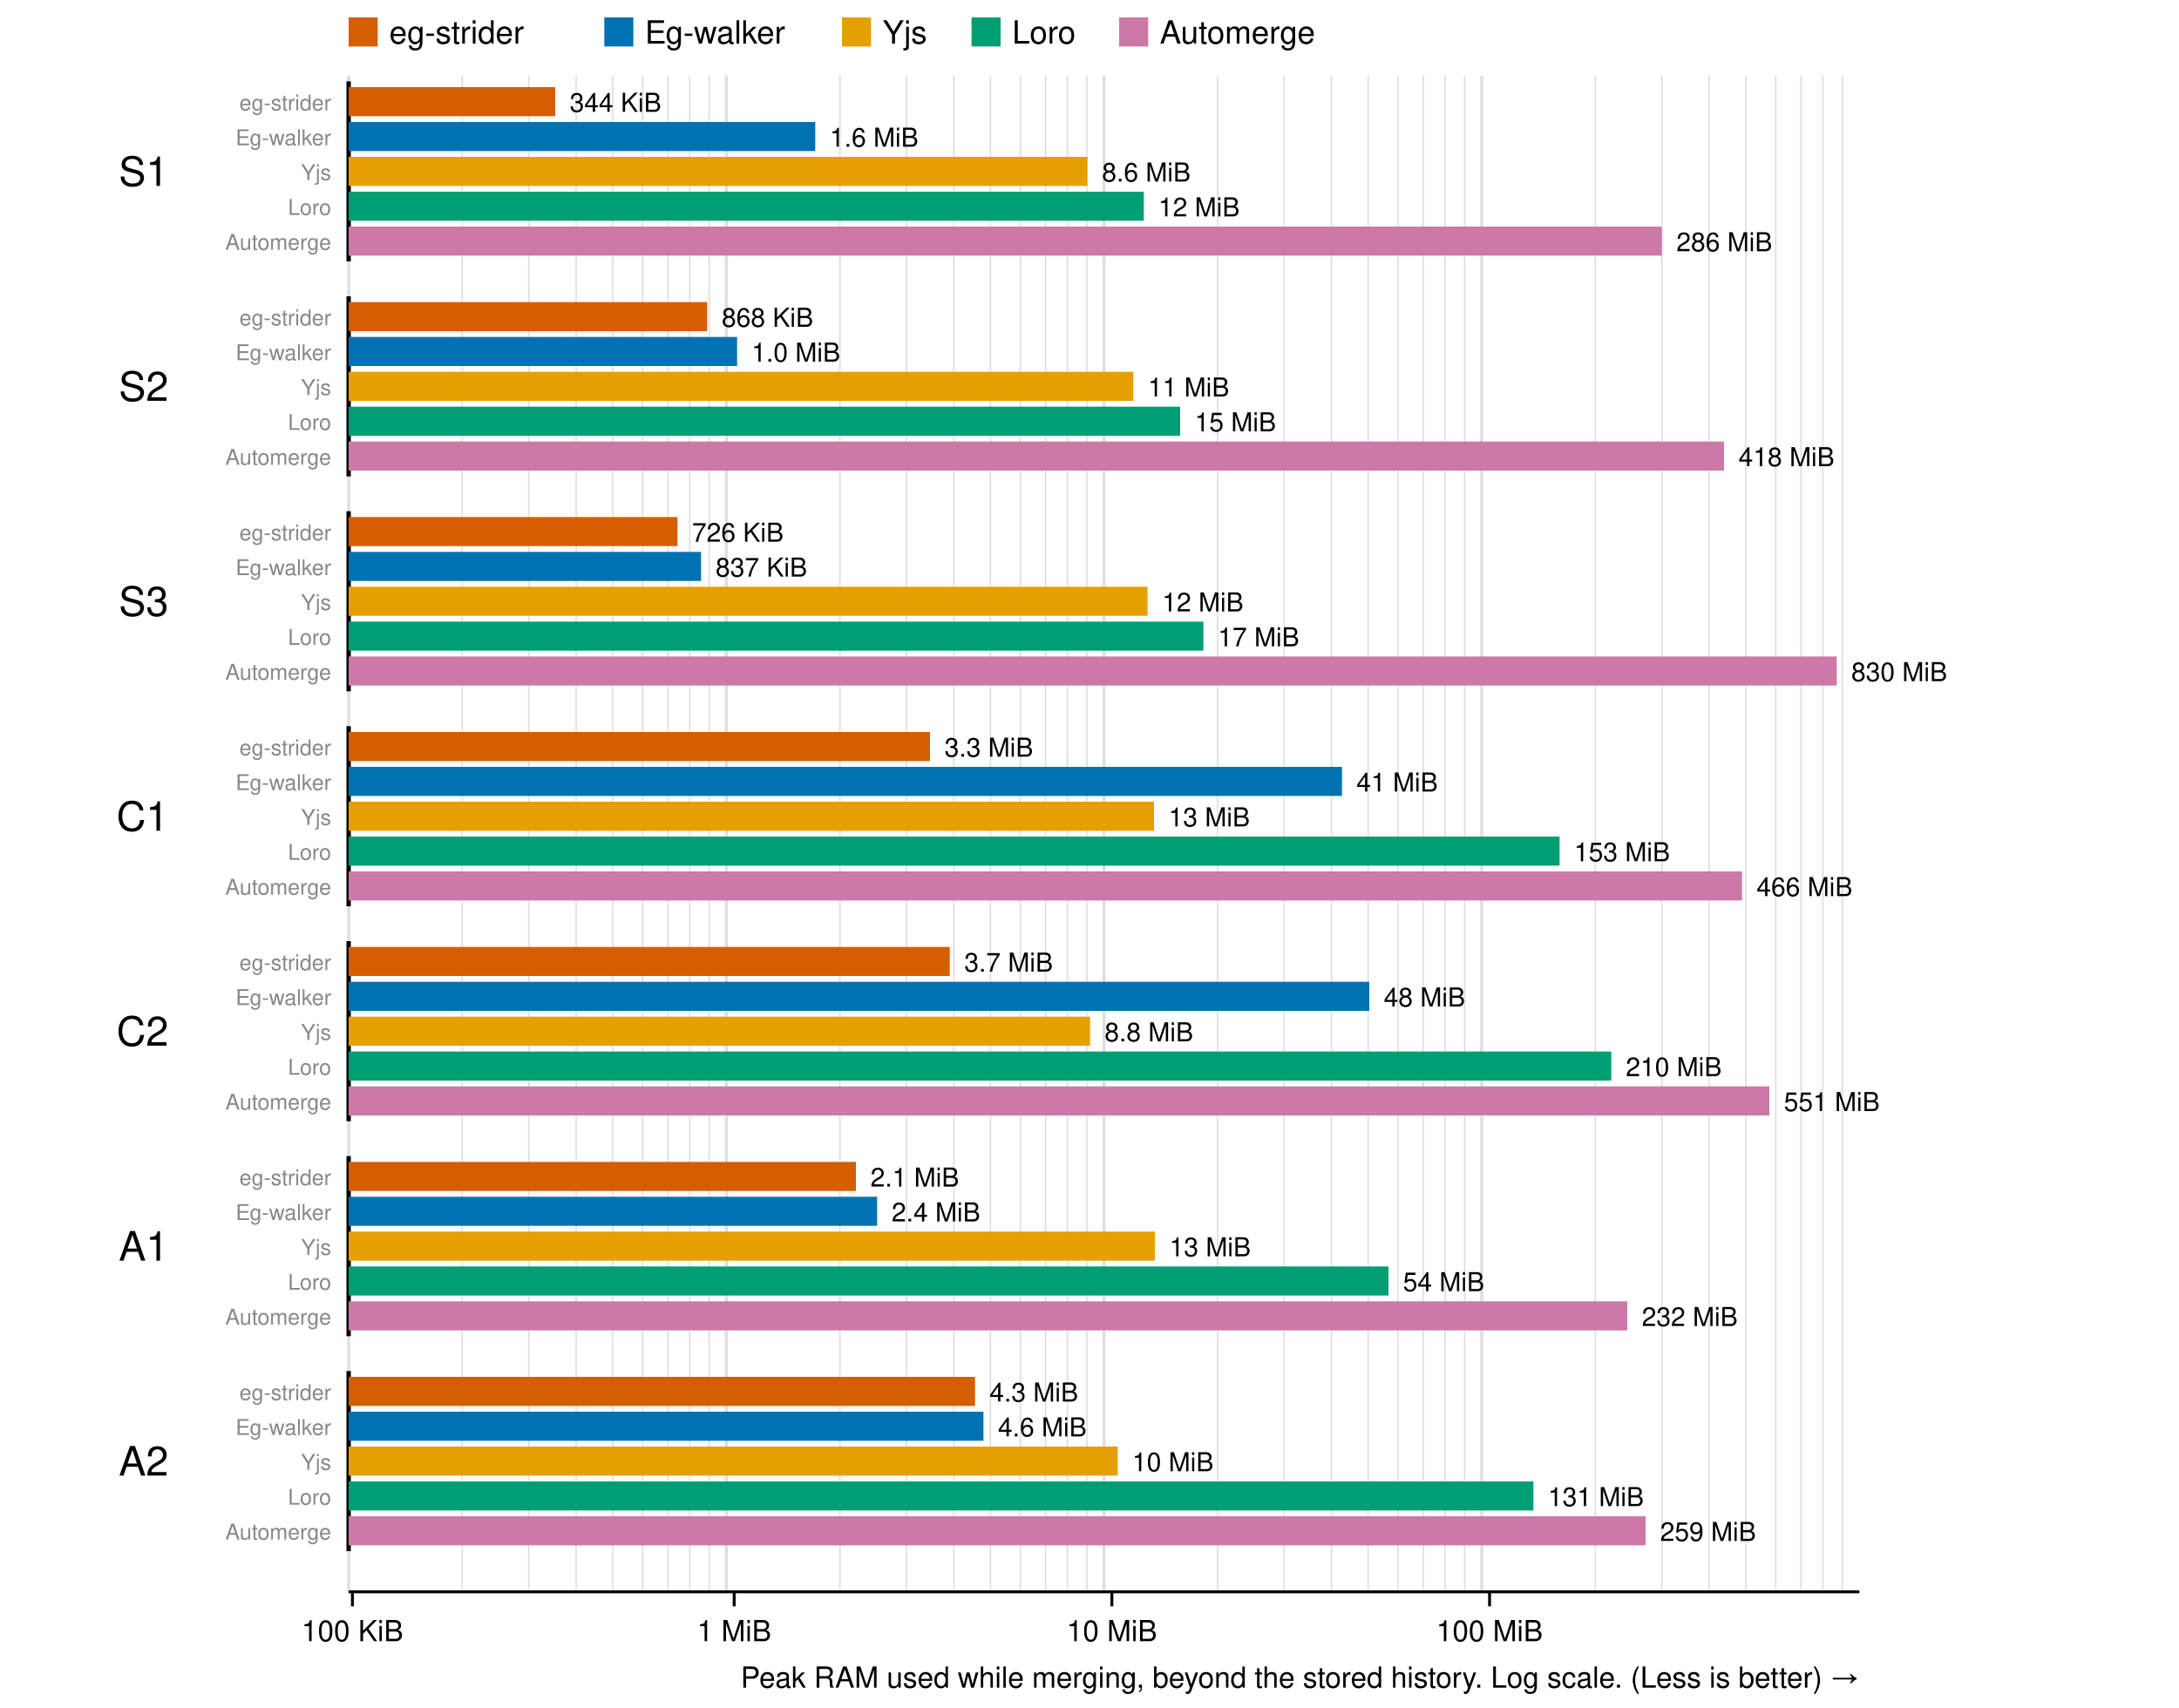
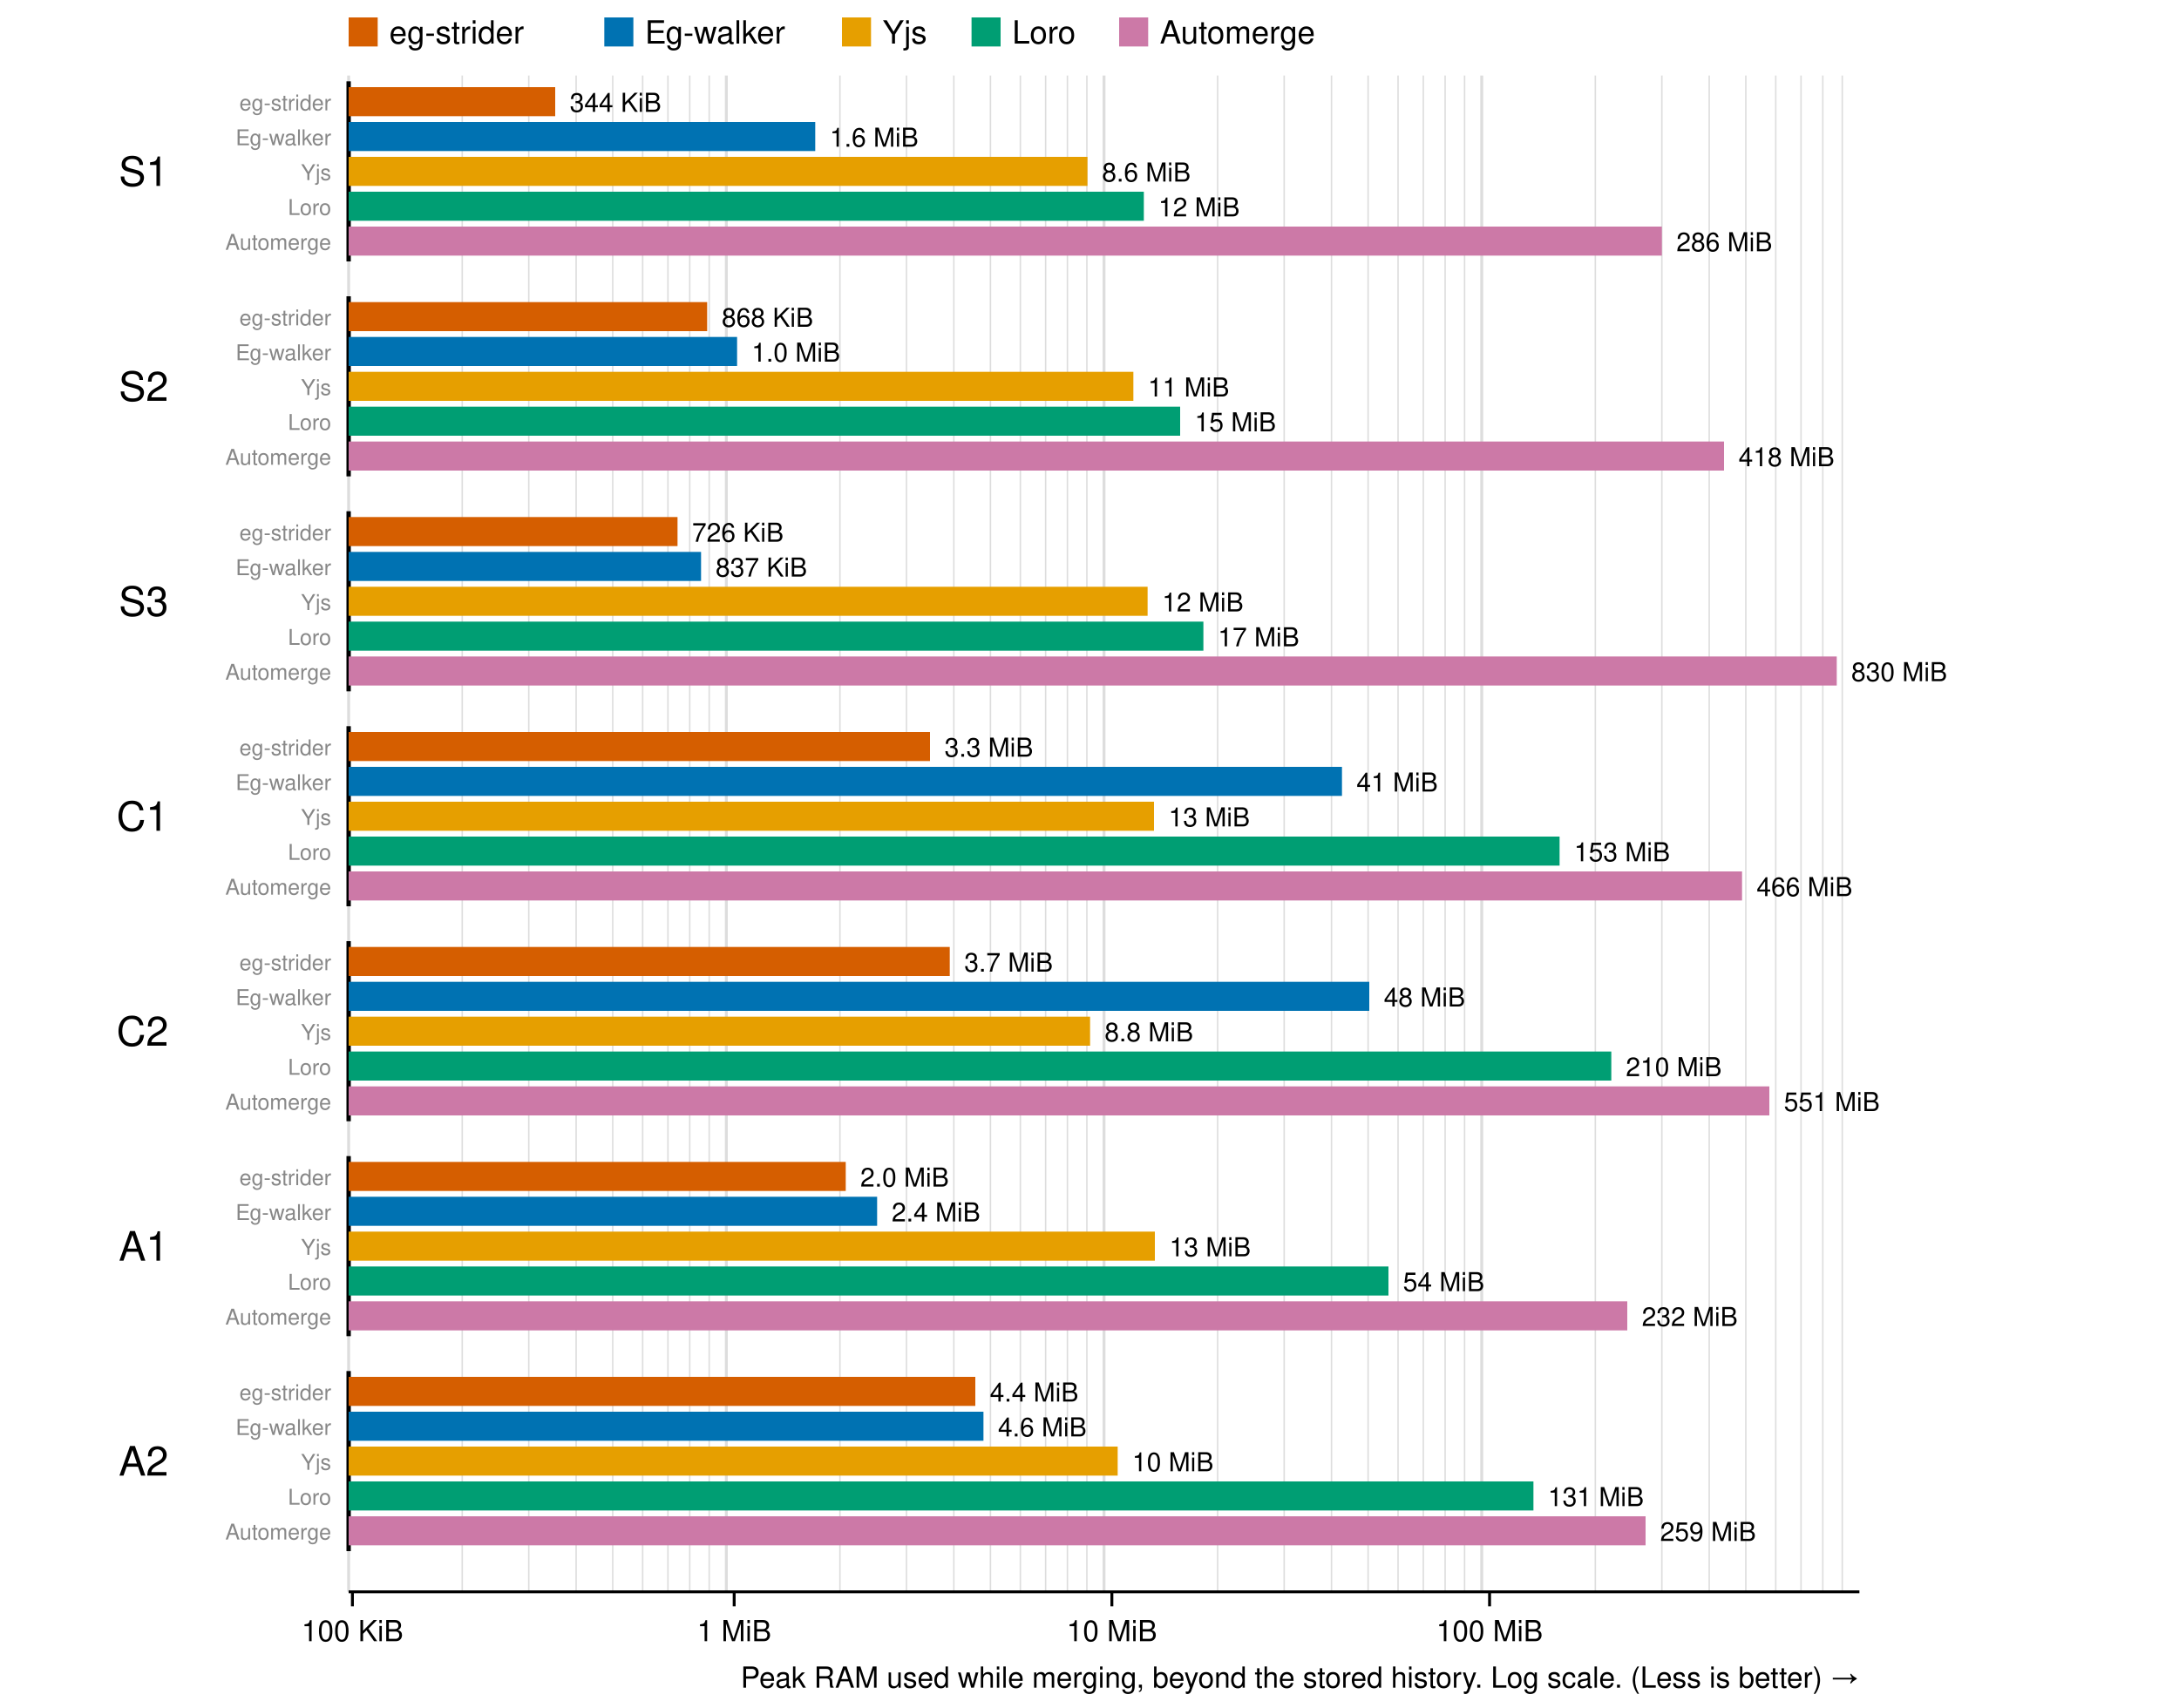
<svg xmlns="http://www.w3.org/2000/svg" viewBox="0 0 750 588" font-family="Helvetica, Arial, sans-serif">
  <rect width="750" height="588" fill="white" />
  <rect x="120" y="6" width="10" height="10" fill="#d55e00" />
  <text x="134" y="15" font-size="11">eg-strider</text>
  <rect x="208.0" y="6" width="10" height="10" fill="#0072b2" />
  <text x="222.0" y="15" font-size="11">Eg-walker</text>
  <rect x="289.8" y="6" width="10" height="10" fill="#e69f00" />
  <text x="303.8" y="15" font-size="11">Yjs</text>
  <rect x="334.4" y="6" width="10" height="10" fill="#009e73" />
  <text x="348.4" y="15" font-size="11">Loro</text>
  <rect x="385.2" y="6" width="10" height="10" fill="#cc79a7" />
  <text x="399.2" y="15" font-size="11">Automerge</text>
  <line x1="120.0" y1="26" x2="120.0" y2="548" stroke="#ddd" stroke-width="1" />
  <line x1="159.1" y1="26" x2="159.1" y2="548" stroke="#ddd" stroke-width="0.5" />
  <line x1="182.0" y1="26" x2="182.0" y2="548" stroke="#ddd" stroke-width="0.5" />
  <line x1="198.3" y1="26" x2="198.3" y2="548" stroke="#ddd" stroke-width="0.5" />
  <line x1="210.9" y1="26" x2="210.9" y2="548" stroke="#ddd" stroke-width="0.5" />
  <line x1="221.2" y1="26" x2="221.2" y2="548" stroke="#ddd" stroke-width="0.5" />
  <line x1="229.9" y1="26" x2="229.9" y2="548" stroke="#ddd" stroke-width="0.5" />
  <line x1="237.4" y1="26" x2="237.4" y2="548" stroke="#ddd" stroke-width="0.5" />
  <line x1="244.1" y1="26" x2="244.1" y2="548" stroke="#ddd" stroke-width="0.5" />
  <line x1="250.0" y1="26" x2="250.0" y2="548" stroke="#ddd" stroke-width="1" />
  <line x1="289.1" y1="26" x2="289.1" y2="548" stroke="#ddd" stroke-width="0.5" />
  <line x1="312.0" y1="26" x2="312.0" y2="548" stroke="#ddd" stroke-width="0.5" />
  <line x1="328.3" y1="26" x2="328.3" y2="548" stroke="#ddd" stroke-width="0.5" />
  <line x1="340.9" y1="26" x2="340.9" y2="548" stroke="#ddd" stroke-width="0.5" />
  <line x1="351.2" y1="26" x2="351.2" y2="548" stroke="#ddd" stroke-width="0.5" />
  <line x1="359.9" y1="26" x2="359.9" y2="548" stroke="#ddd" stroke-width="0.5" />
  <line x1="367.4" y1="26" x2="367.4" y2="548" stroke="#ddd" stroke-width="0.5" />
  <line x1="374.1" y1="26" x2="374.1" y2="548" stroke="#ddd" stroke-width="0.5" />
  <line x1="380.0" y1="26" x2="380.0" y2="548" stroke="#ddd" stroke-width="1" />
  <line x1="419.1" y1="26" x2="419.1" y2="548" stroke="#ddd" stroke-width="0.5" />
  <line x1="442.0" y1="26" x2="442.0" y2="548" stroke="#ddd" stroke-width="0.5" />
  <line x1="458.3" y1="26" x2="458.3" y2="548" stroke="#ddd" stroke-width="0.5" />
  <line x1="470.9" y1="26" x2="470.9" y2="548" stroke="#ddd" stroke-width="0.5" />
  <line x1="481.2" y1="26" x2="481.2" y2="548" stroke="#ddd" stroke-width="0.5" />
  <line x1="489.9" y1="26" x2="489.9" y2="548" stroke="#ddd" stroke-width="0.5" />
  <line x1="497.4" y1="26" x2="497.4" y2="548" stroke="#ddd" stroke-width="0.5" />
  <line x1="504.1" y1="26" x2="504.1" y2="548" stroke="#ddd" stroke-width="0.5" />
  <line x1="510.0" y1="26" x2="510.0" y2="548" stroke="#ddd" stroke-width="1" />
  <line x1="549.1" y1="26" x2="549.1" y2="548" stroke="#ddd" stroke-width="0.5" />
  <line x1="572.0" y1="26" x2="572.0" y2="548" stroke="#ddd" stroke-width="0.5" />
  <line x1="588.3" y1="26" x2="588.3" y2="548" stroke="#ddd" stroke-width="0.5" />
  <line x1="600.9" y1="26" x2="600.9" y2="548" stroke="#ddd" stroke-width="0.5" />
  <line x1="611.2" y1="26" x2="611.2" y2="548" stroke="#ddd" stroke-width="0.5" />
  <line x1="619.9" y1="26" x2="619.9" y2="548" stroke="#ddd" stroke-width="0.5" />
  <line x1="627.4" y1="26" x2="627.4" y2="548" stroke="#ddd" stroke-width="0.5" />
  <line x1="634.1" y1="26" x2="634.1" y2="548" stroke="#ddd" stroke-width="0.5" />
  <line x1="121.3" y1="548" x2="121.3" y2="553" stroke="black" />
  <text x="121.3" y="565" font-size="10" text-anchor="middle">100 KiB</text>
  <line x1="252.7" y1="548" x2="252.7" y2="553" stroke="black" />
  <text x="252.7" y="565" font-size="10" text-anchor="middle">1 MiB</text>
  <line x1="382.7" y1="548" x2="382.7" y2="553" stroke="black" />
  <text x="382.7" y="565" font-size="10" text-anchor="middle">10 MiB</text>
  <line x1="512.7" y1="548" x2="512.7" y2="553" stroke="black" />
  <text x="512.7" y="565" font-size="10" text-anchor="middle">100 MiB</text>
  <line x1="120" y1="548" x2="640" y2="548" stroke="black" />
  <text x="640" y="581" font-size="10" text-anchor="end">Peak RAM used while merging, beyond the stored history. Log scale. (Less is better) →</text>
  <text x="58" y="64.0" font-size="14" text-anchor="end">S1</text>
  <line x1="120" y1="28" x2="120" y2="90" stroke="black" stroke-width="1.5" />
  <text x="114" y="38" font-size="7.5" fill="#888" text-anchor="end">eg-strider</text>
  <rect x="120" y="30" width="71.1" height="10" fill="#d55e00" />
  <text x="196.1" y="38.5" font-size="9">344 KiB</text>
  <text x="114" y="50" font-size="7.5" fill="#888" text-anchor="end">Eg-walker</text>
  <rect x="120" y="42" width="160.6" height="10" fill="#0072b2" />
  <text x="285.6" y="50.5" font-size="9">1.6 MiB</text>
  <text x="114" y="62" font-size="7.5" fill="#888" text-anchor="end">Yjs</text>
  <rect x="120" y="54" width="254.3" height="10" fill="#e69f00" />
  <text x="379.3" y="62.5" font-size="9">8.6 MiB</text>
  <text x="114" y="74" font-size="7.5" fill="#888" text-anchor="end">Loro</text>
  <rect x="120" y="66" width="273.7" height="10" fill="#009e73" />
  <text x="398.7" y="74.5" font-size="9">12 MiB</text>
  <text x="114" y="86" font-size="7.5" fill="#888" text-anchor="end">Automerge</text>
  <rect x="120" y="78" width="452.0" height="10" fill="#cc79a7" />
  <text x="577.0" y="86.5" font-size="9">286 MiB</text>
  <text x="58" y="138.0" font-size="14" text-anchor="end">S2</text>
  <line x1="120" y1="102" x2="120" y2="164" stroke="black" stroke-width="1.5" />
  <text x="114" y="112" font-size="7.5" fill="#888" text-anchor="end">eg-strider</text>
  <rect x="120" y="104" width="123.4" height="10" fill="#d55e00" />
  <text x="248.4" y="112.5" font-size="9">868 KiB</text>
  <text x="114" y="124" font-size="7.5" fill="#888" text-anchor="end">Eg-walker</text>
  <rect x="120" y="116" width="133.7" height="10" fill="#0072b2" />
  <text x="258.7" y="124.5" font-size="9">1.0 MiB</text>
  <text x="114" y="136" font-size="7.5" fill="#888" text-anchor="end">Yjs</text>
  <rect x="120" y="128" width="270.1" height="10" fill="#e69f00" />
  <text x="395.1" y="136.5" font-size="9">11 MiB</text>
  <text x="114" y="148" font-size="7.5" fill="#888" text-anchor="end">Loro</text>
  <rect x="120" y="140" width="286.2" height="10" fill="#009e73" />
  <text x="411.2" y="148.5" font-size="9">15 MiB</text>
  <text x="114" y="160" font-size="7.5" fill="#888" text-anchor="end">Automerge</text>
  <rect x="120" y="152" width="473.4" height="10" fill="#cc79a7" />
  <text x="598.4" y="160.5" font-size="9">418 MiB</text>
  <text x="58" y="212.0" font-size="14" text-anchor="end">S3</text>
  <line x1="120" y1="176" x2="120" y2="238" stroke="black" stroke-width="1.5" />
  <text x="114" y="186" font-size="7.5" fill="#888" text-anchor="end">eg-strider</text>
  <rect x="120" y="178" width="113.2" height="10" fill="#d55e00" />
  <text x="238.2" y="186.5" font-size="9">726 KiB</text>
  <text x="114" y="198" font-size="7.5" fill="#888" text-anchor="end">Eg-walker</text>
  <rect x="120" y="190" width="121.3" height="10" fill="#0072b2" />
  <text x="246.3" y="198.5" font-size="9">837 KiB</text>
  <text x="114" y="210" font-size="7.5" fill="#888" text-anchor="end">Yjs</text>
  <rect x="120" y="202" width="275.0" height="10" fill="#e69f00" />
  <text x="400.0" y="210.5" font-size="9">12 MiB</text>
  <text x="114" y="222" font-size="7.5" fill="#888" text-anchor="end">Loro</text>
  <rect x="120" y="214" width="294.2" height="10" fill="#009e73" />
  <text x="419.2" y="222.5" font-size="9">17 MiB</text>
  <text x="114" y="234" font-size="7.5" fill="#888" text-anchor="end">Automerge</text>
  <rect x="120" y="226" width="512.2" height="10" fill="#cc79a7" />
  <text x="637.2" y="234.5" font-size="9">830 MiB</text>
  <text x="58" y="286.0" font-size="14" text-anchor="end">C1</text>
  <line x1="120" y1="250" x2="120" y2="312" stroke="black" stroke-width="1.5" />
  <text x="114" y="260" font-size="7.5" fill="#888" text-anchor="end">eg-strider</text>
  <rect x="120" y="252" width="200.1" height="10" fill="#d55e00" />
  <text x="325.1" y="260.5" font-size="9">3.3 MiB</text>
  <text x="114" y="272" font-size="7.5" fill="#888" text-anchor="end">Eg-walker</text>
  <rect x="120" y="264" width="341.9" height="10" fill="#0072b2" />
  <text x="466.9" y="272.5" font-size="9">41 MiB</text>
  <text x="114" y="284" font-size="7.5" fill="#888" text-anchor="end">Yjs</text>
  <rect x="120" y="276" width="277.2" height="10" fill="#e69f00" />
  <text x="402.2" y="284.5" font-size="9">13 MiB</text>
  <text x="114" y="296" font-size="7.5" fill="#888" text-anchor="end">Loro</text>
  <rect x="120" y="288" width="416.8" height="10" fill="#009e73" />
  <text x="541.8" y="296.5" font-size="9">153 MiB</text>
  <text x="114" y="308" font-size="7.5" fill="#888" text-anchor="end">Automerge</text>
  <rect x="120" y="300" width="479.6" height="10" fill="#cc79a7" />
  <text x="604.6" y="308.5" font-size="9">466 MiB</text>
  <text x="58" y="360.0" font-size="14" text-anchor="end">C2</text>
  <line x1="120" y1="324" x2="120" y2="386" stroke="black" stroke-width="1.5" />
  <text x="114" y="334" font-size="7.5" fill="#888" text-anchor="end">eg-strider</text>
  <rect x="120" y="326" width="206.9" height="10" fill="#d55e00" />
  <text x="331.9" y="334.5" font-size="9">3.7 MiB</text>
  <text x="114" y="346" font-size="7.5" fill="#888" text-anchor="end">Eg-walker</text>
  <rect x="120" y="338" width="351.3" height="10" fill="#0072b2" />
  <text x="476.3" y="346.5" font-size="9">48 MiB</text>
  <text x="114" y="358" font-size="7.5" fill="#888" text-anchor="end">Yjs</text>
  <rect x="120" y="350" width="255.2" height="10" fill="#e69f00" />
  <text x="380.2" y="358.5" font-size="9">8.8 MiB</text>
  <text x="114" y="370" font-size="7.5" fill="#888" text-anchor="end">Loro</text>
  <rect x="120" y="362" width="434.6" height="10" fill="#009e73" />
  <text x="559.6" y="370.5" font-size="9">210 MiB</text>
  <text x="114" y="382" font-size="7.5" fill="#888" text-anchor="end">Automerge</text>
  <rect x="120" y="374" width="489.0" height="10" fill="#cc79a7" />
  <text x="614.0" y="382.5" font-size="9">551 MiB</text>
  <text x="58" y="434.0" font-size="14" text-anchor="end">A1</text>
  <line x1="120" y1="398" x2="120" y2="460" stroke="black" stroke-width="1.5" />
  <text x="114" y="408" font-size="7.5" fill="#888" text-anchor="end">eg-strider</text>
-   <rect x="120" y="400" width="174.6" height="10" fill="#d55e00" />
-   <text x="299.6" y="408.5" font-size="9">2.1 MiB</text>
+   <rect x="120" y="400" width="171.1" height="10" fill="#d55e00" />
+   <text x="296.1" y="408.5" font-size="9">2.0 MiB</text>
  <text x="114" y="420" font-size="7.5" fill="#888" text-anchor="end">Eg-walker</text>
  <rect x="120" y="412" width="181.9" height="10" fill="#0072b2" />
  <text x="306.9" y="420.5" font-size="9">2.4 MiB</text>
  <text x="114" y="432" font-size="7.5" fill="#888" text-anchor="end">Yjs</text>
  <rect x="120" y="424" width="277.5" height="10" fill="#e69f00" />
  <text x="402.5" y="432.5" font-size="9">13 MiB</text>
  <text x="114" y="444" font-size="7.5" fill="#888" text-anchor="end">Loro</text>
  <rect x="120" y="436" width="357.9" height="10" fill="#009e73" />
  <text x="482.9" y="444.5" font-size="9">54 MiB</text>
  <text x="114" y="456" font-size="7.5" fill="#888" text-anchor="end">Automerge</text>
  <rect x="120" y="448" width="440.1" height="10" fill="#cc79a7" />
  <text x="565.1" y="456.5" font-size="9">232 MiB</text>
  <text x="58" y="508.0" font-size="14" text-anchor="end">A2</text>
  <line x1="120" y1="472" x2="120" y2="534" stroke="black" stroke-width="1.5" />
  <text x="114" y="482" font-size="7.5" fill="#888" text-anchor="end">eg-strider</text>
-   <rect x="120" y="474" width="215.6" height="10" fill="#d55e00" />
-   <text x="340.6" y="482.5" font-size="9">4.3 MiB</text>
+   <rect x="120" y="474" width="215.7" height="10" fill="#d55e00" />
+   <text x="340.7" y="482.5" font-size="9">4.4 MiB</text>
  <text x="114" y="494" font-size="7.5" fill="#888" text-anchor="end">Eg-walker</text>
  <rect x="120" y="486" width="218.5" height="10" fill="#0072b2" />
  <text x="343.5" y="494.5" font-size="9">4.6 MiB</text>
  <text x="114" y="506" font-size="7.5" fill="#888" text-anchor="end">Yjs</text>
  <rect x="120" y="498" width="264.7" height="10" fill="#e69f00" />
  <text x="389.7" y="506.5" font-size="9">10 MiB</text>
  <text x="114" y="518" font-size="7.5" fill="#888" text-anchor="end">Loro</text>
  <rect x="120" y="510" width="407.8" height="10" fill="#009e73" />
  <text x="532.8" y="518.5" font-size="9">131 MiB</text>
  <text x="114" y="530" font-size="7.5" fill="#888" text-anchor="end">Automerge</text>
  <rect x="120" y="522" width="446.4" height="10" fill="#cc79a7" />
  <text x="571.4" y="530.5" font-size="9">259 MiB</text>
</svg>
